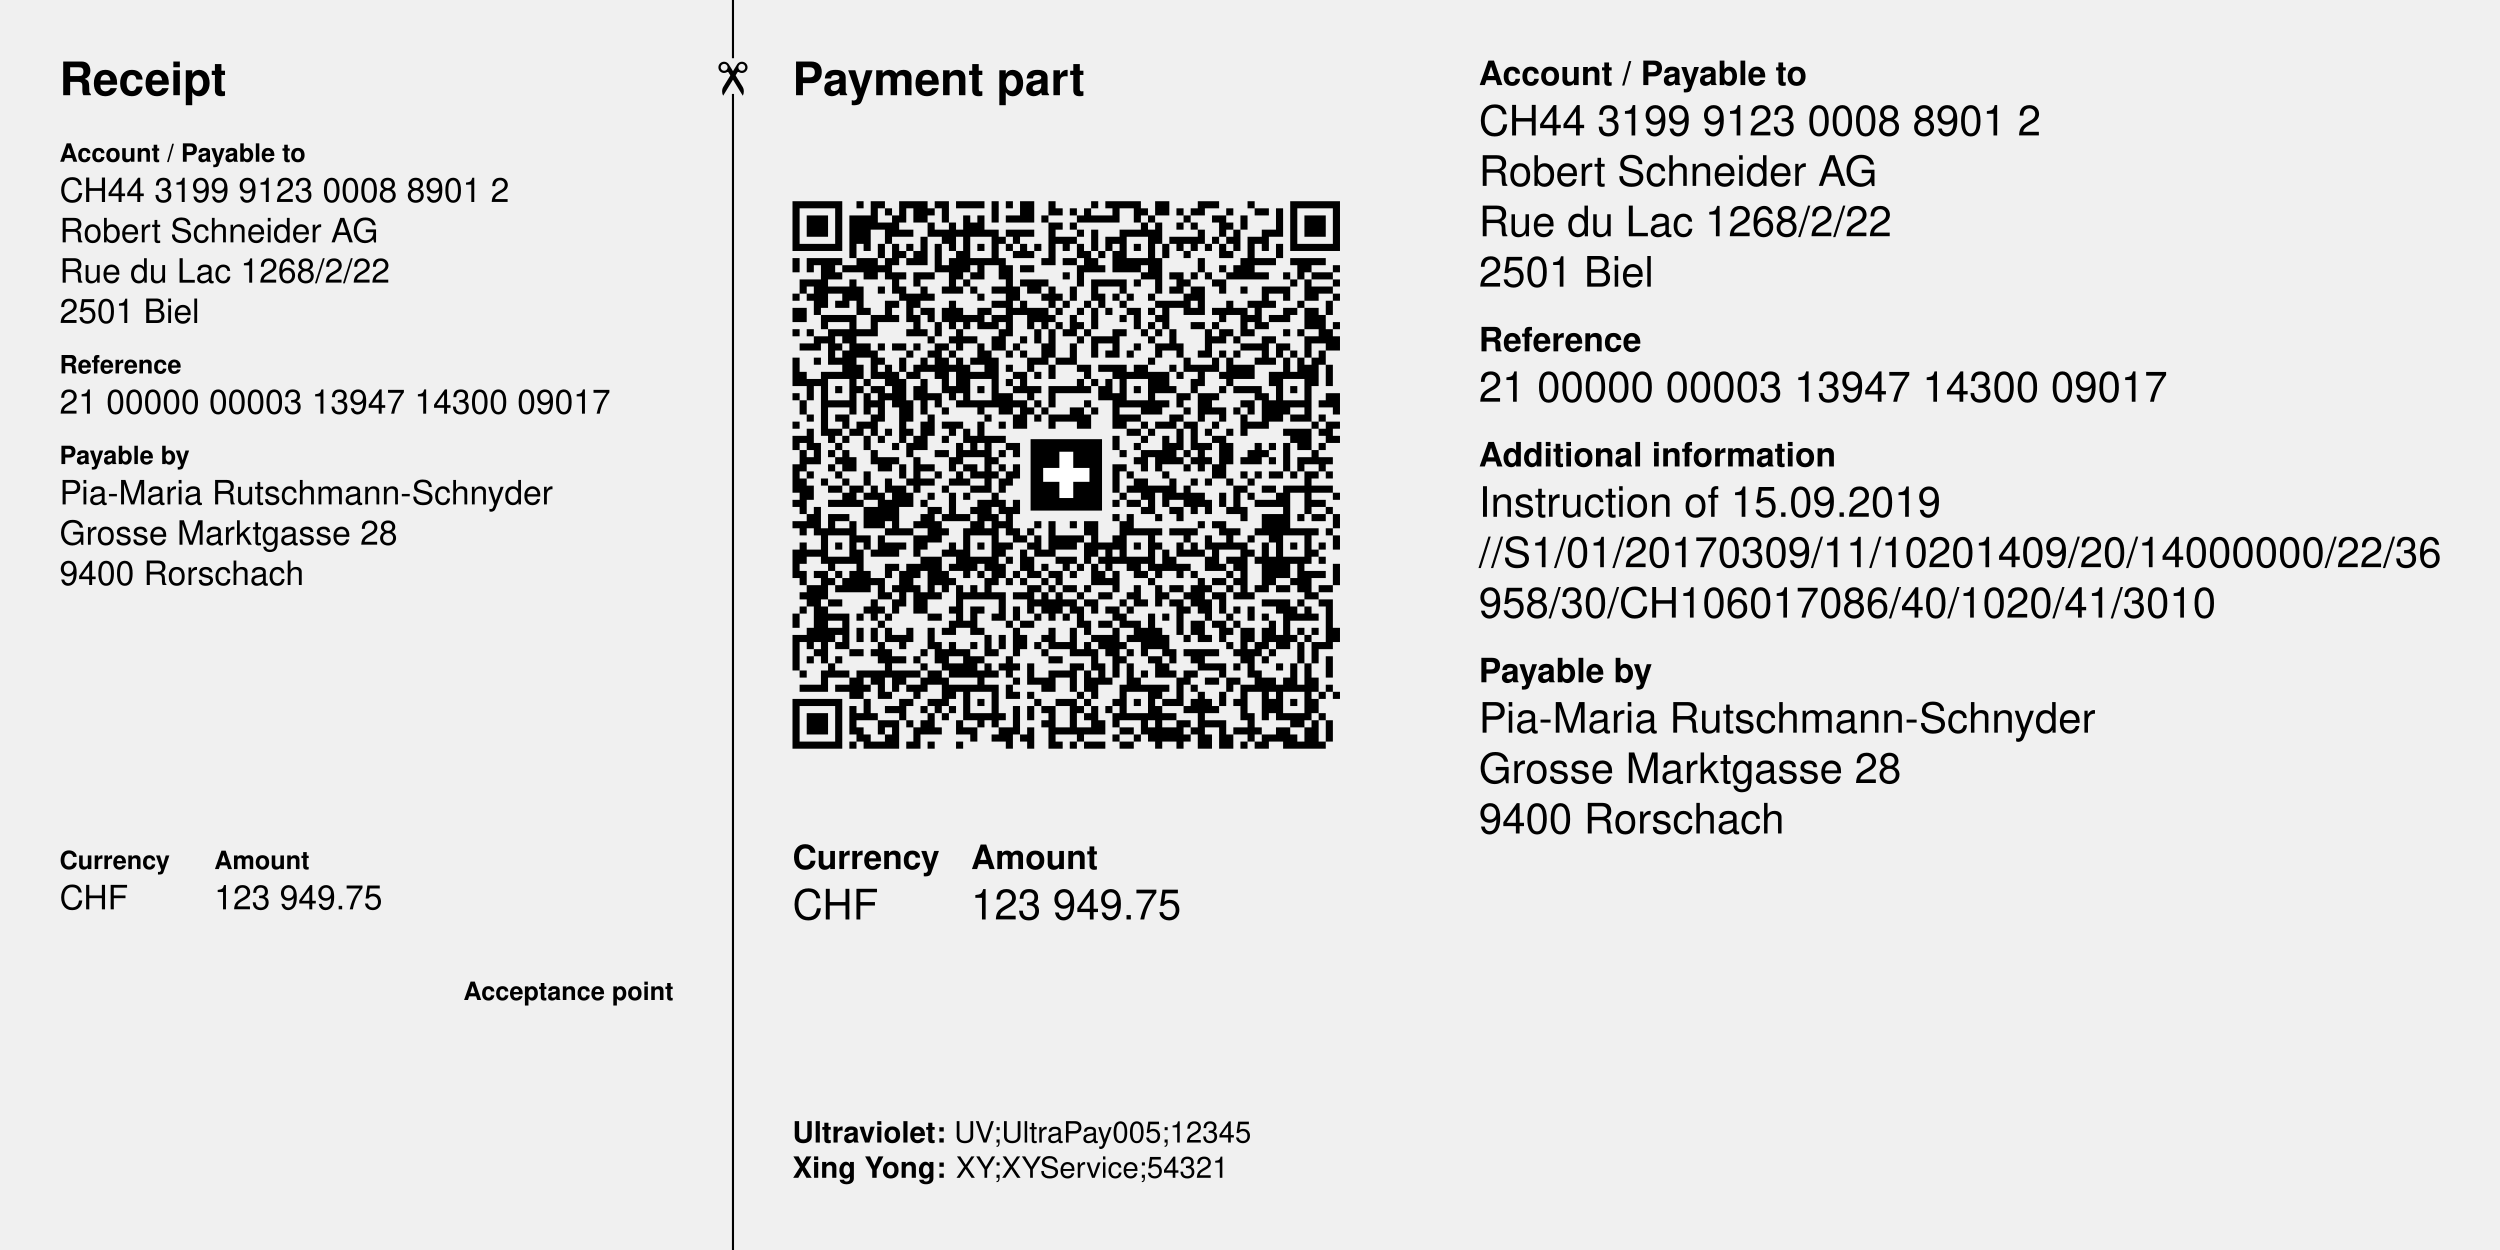
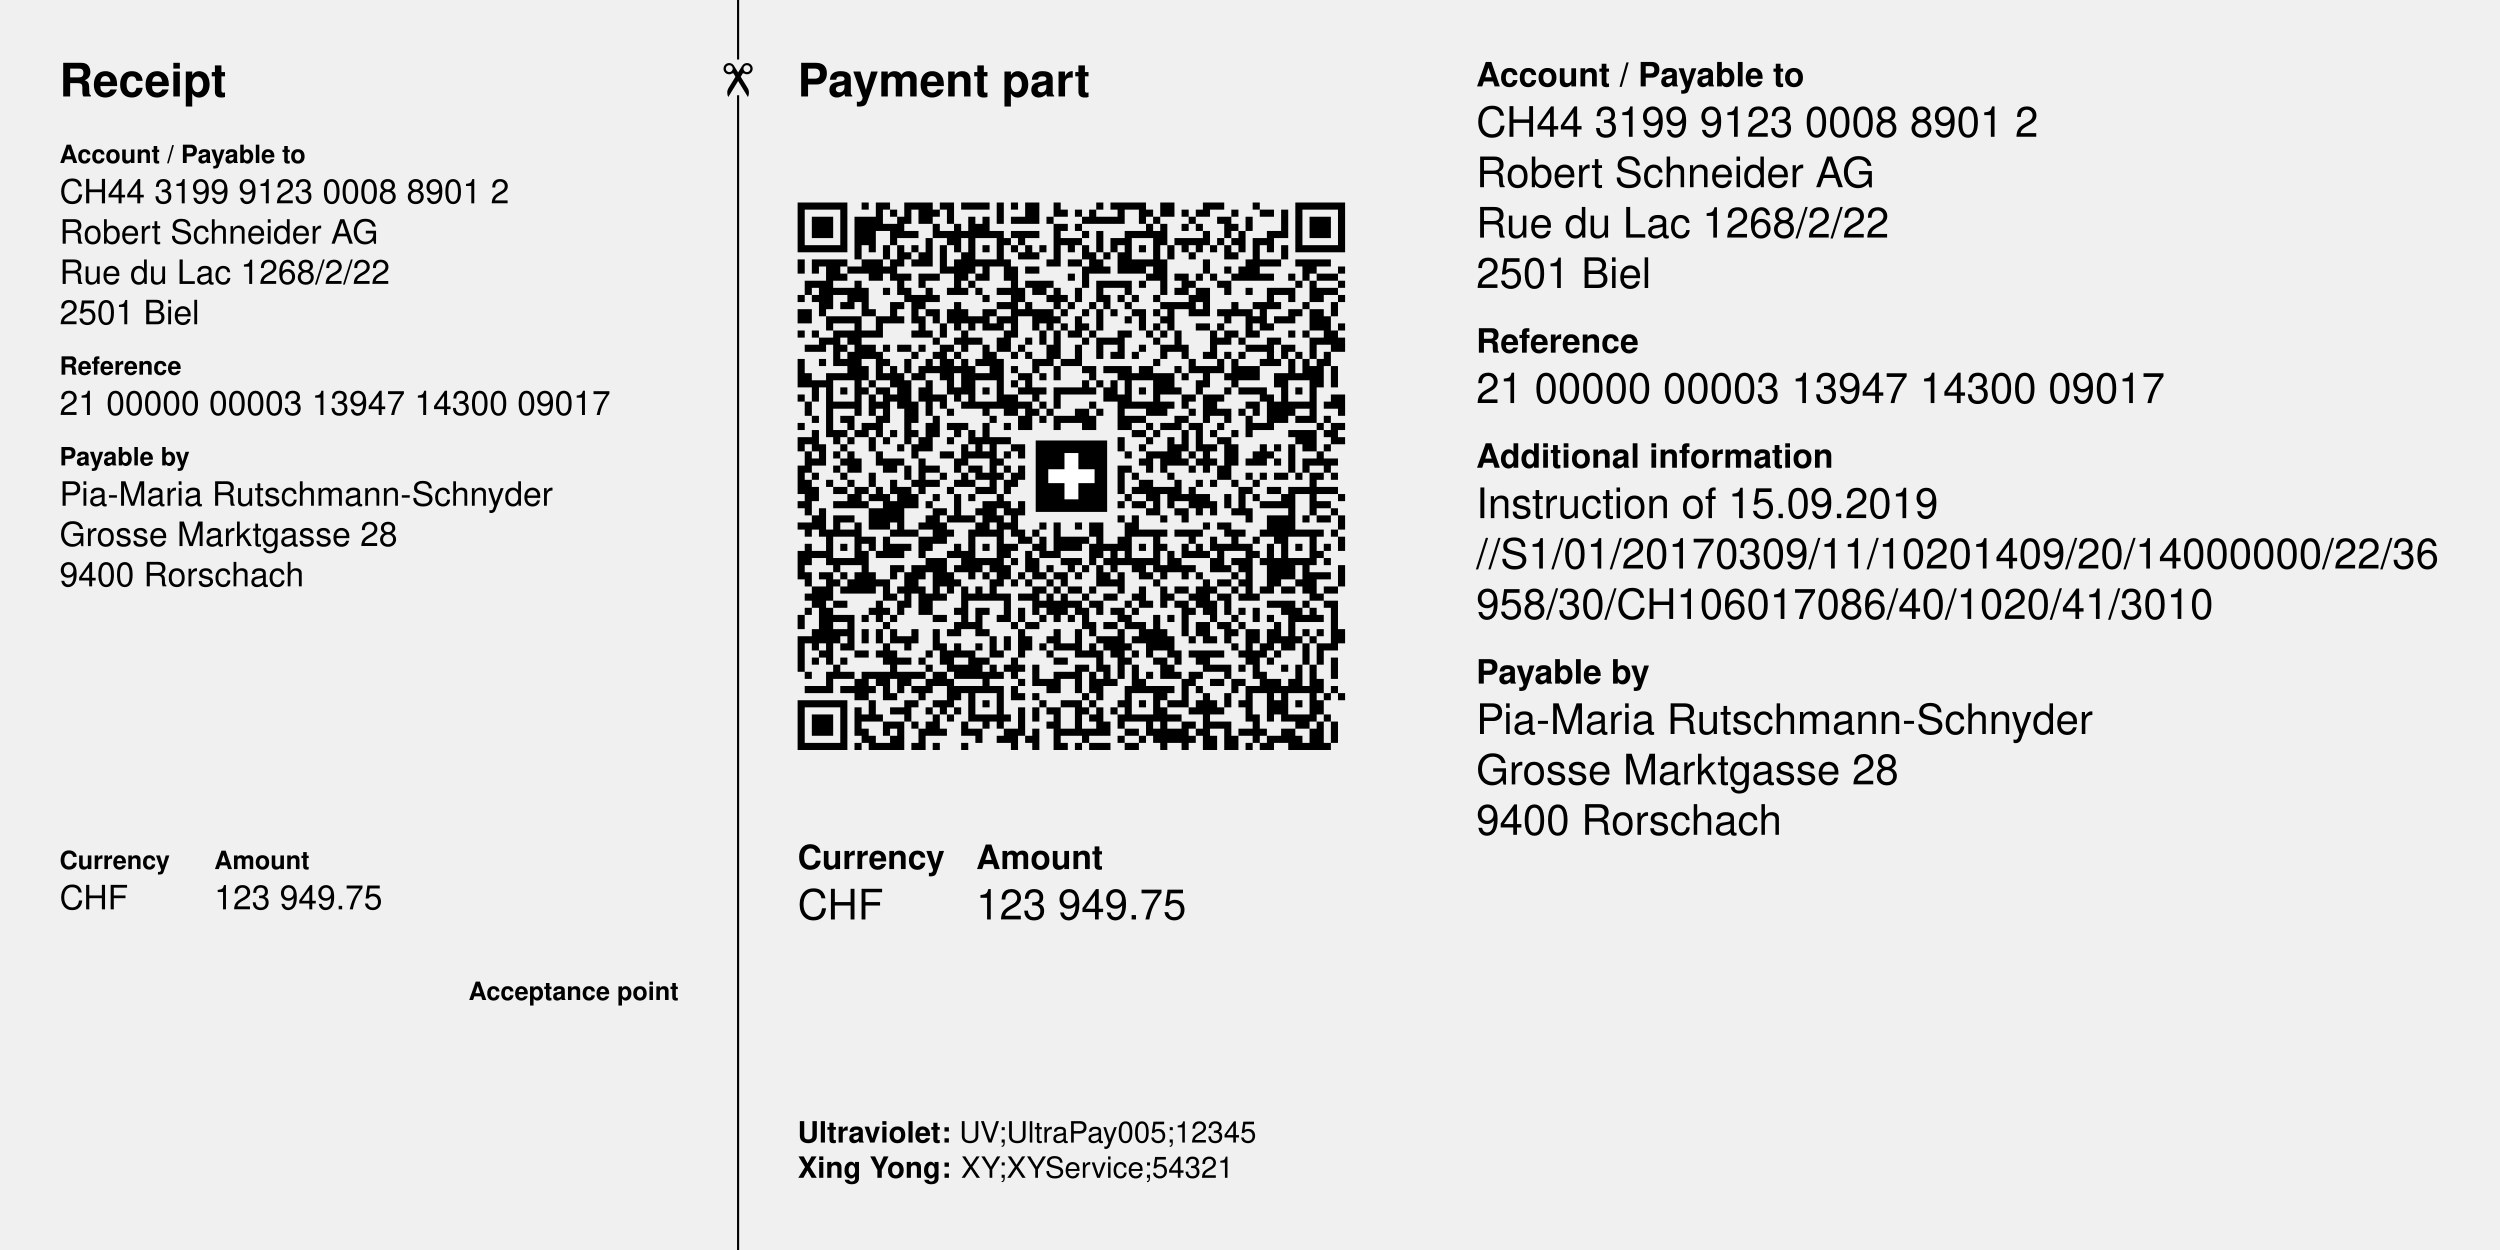
<svg xmlns="http://www.w3.org/2000/svg" width="210mm" height="105mm" version="1.1" viewBox="0 0 595.276 297.638">
  <g font-family="Helvetica,Arial,&quot;Liberation Sans&quot;" transform="translate(0 297.638)">
-     <g transform="translate(188.702 -119.367) scale(1.693)">
+     <g transform="translate(189.921 -119.055) scale(1.693)">
      <path d="M0,-77h7v1h-7zm9,0h1v1h-1zm2,0h1v4h-1zm1,0h1v1h-1zm3,0h4v1h-4zm5,0h2v1h-2z m3,0h4v1h-4zm5,0h1v3h-1zm2,0h1v1h-1zm2,0h2v3h-2zm4,0h1v2h-1zm6,0h1v1h-1z m2,0h5v1h-5zm7,0h2v2h-2zm6,0h3v1h-3zm7,0h1v1h-1zm6,0h7v1h-7zm-70,1h1v6h-1z m6,0h1v6h-1zm7,0h1v1h-1zm2,0h1v2h-1zm2,0h2v2h-2zm2,0h1v1h-1zm2,0h1v2h-1z m16,0h1v1h-1zm2,0h1v1h-1zm2,0h1v2h-1zm4,0h1v2h-1zm3,0h2v1h-2zm6,0h1v1h-1z m2,0h2v1h-2zm5,0h1v1h-1zm4,0h2v1h-2zm3,0h1v4h-1zm2,0h1v6h-1zm6,0h1v6h-1z m-74,1h3v3h-3zm6,0h3v4h-3zm6,0h1v3h-1zm10,0h1v8h-1zm2,0h1v3h-1zm4,0h2v1h-2z m5,0h1v1h-1zm5,0h1v1h-1zm2,0h3v1h-3zm6,0h1v1h-1zm2,0h1v1h-1zm5,0h1v1h-1z m4,0h2v1h-2zm4,0h1v2h-1zm9,0h3v3h-3zm-60,1h2v1h-2zm7,0h1v2h-1zm3,0h1v4h-1z m3,0h1v2h-1zm11,0h1v6h-1zm1,0h1v1h-1zm2,0h1v1h-1zm10,0h1v2h-1zm2,0h1v3h-1z m3,0h1v1h-1zm2,0h1v1h-1zm4,0h2v1h-2zm-47,1h1v2h-1zm2,0h2v1h-2zm5,0h2v1h-2z m3,0h1v1h-1zm4,0h2v1h-2zm3,0h4v1h-4zm10,0h1v1h-1zm2,0h1v3h-1zm4,0h1v6h-1z m1,0h2v1h-2zm3,0h1v7h-1zm7,0h1v2h-1zm3,0h1v1h-1zm2,0h1v3h-1zm4,0h1v3h-1z m1,0h1v1h-1zm-49,1h1v4h-1zm3,0h1v1h-1zm7,0h1v4h-1zm1,0h1v1h-1zm2,0h1v1h-1z m6,0h3v1h-3zm7,0h2v1h-2zm9,0h4v1h-4zm6,0h1v1h-1zm2,0h1v1h-1zm3,0h1v6h-1z m1,0h1v1h-1zm-64,1h5v1h-5zm7,0h1v2h-1zm2,0h1v1h-1zm2,0h1v2h-1zm2,0h1v3h-1z m2,0h1v1h-1zm4,0h1v4h-1zm6,0h1v1h-1zm4,0h1v1h-1zm2,0h1v2h-1zm2,0h1v1h-1z m4,0h1v1h-1zm2,0h1v2h-1zm4,0h1v1h-1zm4,0h1v1h-1zm4,0h1v2h-1zm2,0h1v1h-1z m2,0h1v1h-1zm2,0h1v1h-1zm2,0h1v2h-1zm8,0h1v2h-1zm3,0h5v1h-5zm-56,1h1v1h-1z m2,0h1v2h-1zm6,0h1v4h-1zm8,0h1v1h-1zm2,0h1v1h-1zm8,0h1v3h-1zm2,0h1v1h-1z m2,0h1v3h-1zm10,0h1v1h-1zm6,0h1v1h-1zm-61,1h1v2h-1zm2,0h5v1h-5zm7,0h3v2h-3z m4,0h1v3h-1zm3,0h1v1h-1zm6,0h1v5h-1zm3,0h3v1h-3zm4,0h1v3h-1zm6,0h1v1h-1z m3,0h2v1h-2zm4,0h1v2h-1zm5,0h2v2h-2zm2,0h1v1h-1zm2,0h1v5h-1zm6,0h1v2h-1z m6,0h1v3h-1zm2,0h3v1h-3zm5,0h5v1h-5zm-68,1h1v1h-1zm2,0h1v6h-1zm1,0h1v2h-1z m2,0h2v1h-2zm5,0h1v1h-1zm9,0h1v1h-1zm5,0h1v2h-1zm4,0h1v10h-1zm2,0h2v1h-2z m8,0h1v3h-1zm3,0h1v1h-1zm17,0h1v1h-1zm2,0h1v2h-1zm9,0h2v1h-2zm5,0h1v1h-1z m-70,1h1v1h-1zm4,0h2v1h-2zm4,0h1v3h-1zm1,0h1v1h-1zm2,0h3v1h-3zm8,0h1v1h-1z m13,0h1v1h-1zm11,0h1v1h-1zm4,0h2v1h-2zm3,0h1v1h-1zm2,0h1v1h-1zm3,0h1v1h-1z m4,0h2v1h-2zm4,0h1v1h-1zm2,0h1v1h-1zm2,0h3v1h-3zm-72,1h3v1h-3zm7,0h1v3h-1z m9,0h1v1h-1zm7,0h1v1h-1zm8,0h4v1h-4zm10,0h5v1h-5zm6,0h1v1h-1zm6,0h2v1h-2z m5,0h2v1h-2zm11,0h1v1h-1zm2,0h1v3h-1zm4,0h1v1h-1zm-75,1h1v1h-1zm2,0h1v4h-1z m2,0h3v1h-3zm4,0h1v4h-1zm3,0h1v1h-1zm3,0h1v2h-1zm3,0h1v2h-1zm3,0h1v1h-1z m2,0h1v1h-1zm2,0h1v1h-1zm3,0h2v1h-2zm3,0h1v2h-1zm2,0h2v1h-2zm3,0h1v3h-1z m3,0h1v2h-1zm3,0h1v2h-1zm4,0h1v1h-1zm7,0h2v1h-2zm3,0h2v2h-2zm4,0h1v1h-1z m3,0h1v1h-1zm3,0h4v1h-4zm7,0h3v1h-3zm-73,1h1v1h-1zm2,0h1v1h-1zm5,0h1v2h-1z m9,0h2v2h-2zm3,0h1v1h-1zm7,0h1v1h-1zm9,0h1v1h-1zm2,0h1v1h-1zm6,0h1v2h-1z m2,0h1v1h-1zm2,0h1v1h-1zm3,0h1v1h-1zm5,0h1v3h-1zm11,0h1v2h-1zm3,0h1v1h-1z m4,0h1v1h-1zm3,0h1v1h-1zm-70,1h1v1h-1zm7,0h1v3h-1zm1,0h1v1h-1zm8,0h1v4h-1z m6,0h2v1h-2zm4,0h1v2h-1zm6,0h1v1h-1zm3,0h1v1h-1zm5,0h1v1h-1zm5,0h4v1h-4z m6,0h1v2h-1zm4,0h1v2h-1zm3,0h2v1h-2zm3,0h1v1h-1zm4,0h1v1h-1zm4,0h1v2h-1z m-75,1h2v2h-2zm10,0h1v1h-1zm6,0h1v2h-1zm2,0h2v1h-2zm3,0h1v2h-1zm2,0h1v2h-1z m3,0h1v3h-1zm1,0h1v1h-1zm4,0h1v1h-1zm2,0h3v2h-3zm4,0h1v1h-1zm3,0h1v1h-1z m2,0h1v3h-1zm2,0h1v1h-1zm3,0h2v1h-2zm3,0h1v1h-1zm2,0h1v3h-1zm4,0h1v1h-1z m3,0h2v1h-2zm3,0h2v1h-2zm3,0h1v3h-1zm4,0h2v1h-2zm3,0h2v3h-2zm-68,1h5v1h-5z m7,0h1v3h-1zm1,0h1v1h-1zm2,0h1v1h-1zm3,0h1v3h-1zm2,0h1v1h-1zm5,0h2v1h-2z m4,0h2v1h-2zm8,0h1v1h-1zm3,0h1v3h-1zm7,0h1v1h-1zm2,0h1v2h-1zm3,0h1v1h-1z m9,0h1v1h-1zm3,0h1v3h-1zm1,0h1v1h-1zm3,0h3v1h-3zm7,0h1v4h-1zm-70,1h1v1h-1z m4,0h1v13h-1zm12,0h1v2h-1zm4,0h1v1h-1zm3,0h2v1h-2zm6,0h1v1h-1zm2,0h1v1h-1z m2,0h1v1h-1zm3,0h1v1h-1zm10,0h1v1h-1zm6,0h2v1h-2zm3,0h1v1h-1zm7,0h1v1h-1z m10,0h1v1h-1zm-76,1h1v1h-1zm2,0h1v1h-1zm3,0h1v5h-1zm1,0h2v1h-2zm3,0h2v1h-2z m7,0h1v1h-1zm2,0h1v1h-1zm5,0h1v3h-1zm6,0h1v3h-1zm5,0h1v2h-1zm2,0h1v4h-1z m2,0h1v1h-1zm3,0h1v1h-1zm4,0h1v4h-1zm1,0h1v1h-1zm3,0h1v1h-1zm2,0h1v1h-1z m2,0h1v3h-1zm5,0h1v4h-1zm2,0h2v1h-2zm4,0h1v1h-1zm5,0h1v1h-1zm2,0h1v1h-1z m4,0h1v3h-1zm-72,1h2v1h-2zm4,0h1v1h-1zm12,0h1v1h-1zm3,0h1v1h-1zm2,0h2v1h-2z m4,0h1v2h-1zm4,0h1v1h-1zm8,0h1v1h-1zm2,0h3v1h-3zm8,0h1v1h-1zm9,0h2v1h-2z m3,0h1v1h-1zm4,0h1v4h-1zm1,0h1v1h-1zm5,0h1v3h-1zm1,0h1v1h-1zm3,0h1v2h-1z m-75,1h3v1h-3zm5,0h1v1h-1zm3,0h2v2h-2zm3,0h1v1h-1zm2,0h2v1h-2zm3,0h1v1h-1z m3,0h1v5h-1zm1,0h1v1h-1zm5,0h1v3h-1zm5,0h1v1h-1zm4,0h1v3h-1zm4,0h1v3h-1z m3,0h1v2h-1zm6,0h1v1h-1zm3,0h2v1h-2zm3,0h1v2h-1zm9,0h3v1h-3zm5,0h2v1h-2z m-61,1h1v4h-1zm4,0h1v4h-1zm5,0h1v1h-1zm3,0h1v1h-1zm3,0h1v1h-1zm5,0h1v4h-1z m3,0h1v1h-1zm2,0h1v1h-1zm12,0h1v1h-1zm3,0h1v1h-1zm4,0h1v1h-1zm6,0h1v1h-1z m3,0h1v1h-1zm2,0h1v1h-1zm6,0h1v1h-1zm2,0h1v1h-1zm4,0h1v2h-1zm-74,1h1v4h-1z m3,0h1v1h-1zm3,0h1v1h-1zm6,0h1v1h-1zm3,0h1v2h-1zm3,0h1v2h-1zm3,0h1v5h-1z m2,0h1v5h-1zm2,0h1v1h-1zm3,0h1v7h-1zm5,0h2v1h-2zm4,0h2v1h-2zm13,0h1v1h-1z m5,0h1v2h-1zm4,0h1v2h-1zm2,0h1v4h-1zm4,0h1v1h-1zm2,0h1v1h-1zm2,0h1v3h-1z m2,0h1v3h-1zm2,0h1v4h-1zm-64,1h1v2h-1zm4,0h1v3h-1zm4,0h1v2h-1zm2,0h1v1h-1z m3,0h1v1h-1zm2,0h1v6h-1zm6,0h1v1h-1zm3,0h1v1h-1zm3,0h1v2h-1zm4,0h2v1h-2z m3,0h4v1h-4zm5,0h2v2h-2zm5,0h1v1h-1zm3,0h3v1h-3zm6,0h3v2h-3zm10,-0h1v8h-1z m3,0h1v3h-1zm-74,1h1v2h-1zm3,0h1v9h-1zm1,0h2v1h-2zm7,0h1v1h-1zm2,0h1v5h-1z m2,0h1v1h-1zm9,0h2v1h-2zm6,0h2v1h-2zm3,0h1v1h-1zm7,0h1v1h-1zm4,0h3v1h-3z m5,0h3v3h-3zm4,0h1v1h-1zm3,0h1v2h-1zm3,0h1v1h-1zm7,0h2v2h-2zm3,0h1v1h-1z m-68,1h1v3h-1zm1,0h1v1h-1zm7,0h1v1h-1zm5,0h1v9h-1zm3,-0h1v5h-1zm12,0h1v1h-1z m2,0h1v2h-1zm8,0h1v2h-1zm2,0h1v1h-1zm2,0h1v3h-1zm2,0h1v4h-1zm10,0h1v2h-1z m-50,1h1v1h-1zm3,0h1v1h-1zm2,0h2v1h-2zm6,0h1v2h-1zm5,0h1v2h-1zm4,0h1v1h-1z m5,0h1v1h-1zm2,0h2v1h-2zm3,0h4v1h-4zm5,0h1v1h-1zm2,0h1v2h-1zm5,0h1v1h-1z m5,0h1v1h-1zm7,0h1v1h-1zm2,0h4v1h-4zm6,-0h1v5h-1zm2,0h1v1h-1zm-70,1h1v1h-1z m10,-0h1v3h-1zm2,0h1v4h-1zm1,0h1v1h-1zm6,0h2v1h-2zm10,-0h2v3h-2zm4,0h1v1h-1z m3,0h1v2h-1zm9,0h1v5h-1zm5,-0h1v3h-1zm4,0h2v1h-2zm3,-0h2v3h-2zm2,0h1v1h-1z m6,0h2v1h-2zm10,0h2v2h-2zm-74,1h1v2h-1zm4,0h3v1h-3zm6,0h1v1h-1zm5,-0h1v3h-1z m4,0h1v1h-1zm3,0h1v1h-1zm2,0h3v1h-3zm6,0h2v1h-2zm3,0h1v1h-1zm7,0h1v1h-1z m6,0h3v1h-3zm4,0h2v1h-2zm3,0h1v1h-1zm9,0h2v1h-2zm3,-0h2v3h-2zm3,0h3v1h-3z m5,0h1v1h-1zm-53,1h1v1h-1zm5,0h1v1h-1zm6,0h1v3h-1zm1,-0h1v1h-1zm2,0h1v1h-1z m4,0h2v2h-2zm3,0h1v1h-1zm7,0h1v1h-1zm2,0h1v1h-1zm4,0h1v1h-1zm4,0h2v1h-2z m3,0h1v1h-1zm2,0h1v1h-1zm5,0h1v1h-1zm7,0h1v1h-1zm-74,1h1v1h-1zm4,0h2v1h-2z m5,0h1v3h-1zm8,0h1v3h-1zm8,-0h1v1h-1zm4,0h1v2h-1zm3,-0h1v1h-1zm2,0h3v1h-3z m5,0h1v2h-1zm5,-0h3v1h-3zm7,0h2v1h-2zm4,0h1v1h-1zm3,0h1v1h-1zm3,0h1v3h-1z m7,-0h2v1h-2zm4,0h1v1h-1zm-74,1h1v1h-1zm7,0h1v1h-1zm2,0h2v1h-2zm9,0h1v4h-1z m3,0h3v1h-3zm5,0h1v3h-1zm3,0h1v1h-1zm7,0h1v1h-1zm4,0h1v1h-1zm6,0h1v1h-1z m3,0h1v1h-1zm2,0h3v1h-3zm4,0h2v1h-2zm4,0h1v1h-1zm5,0h3v1h-3zm9,0h1v1h-1z m2,0h1v3h-1zm1,0h1v1h-1zm-74,1h1v3h-1zm3,0h2v1h-2zm3,0h2v1h-2zm5,0h1v1h-1z m3,0h1v1h-1zm6,0h1v1h-1zm2,0h1v2h-1zm23,0h2v1h-2zm3,0h1v1h-1zm4,0h1v3h-1z m2,0h1v3h-1zm2,0h1v1h-1zm3,0h1v1h-1zm8,0h4v1h-4zm5,0h1v1h-1zm-74,1h2v1h-2z m5,0h1v1h-1zm2,0h1v1h-1zm3,0h1v2h-1zm2,0h1v1h-1zm5,0h1v2h-1zm4,0h1v1h-1z m4,0h1v3h-1zm2,-0h1v8h-1zm1,0h2v1h-2zm17,0h1v2h-1zm4,0h1v1h-1zm3,-0h1v4h-1z m7,0h2v1h-2zm11,0h3v1h-3zm6,0h1v1h-1zm-76,1h1v1h-1zm3,-0h1v3h-1zm3,0h1v1h-1z m8,0h1v1h-1zm2,0h1v2h-1zm7,-0h1v3h-1zm7,0h2v1h-2zm18,0h1v1h-1zm5,-0h1v3h-1z m4,0h1v4h-1zm1,0h1v1h-1zm2,-0h2v3h-2zm5,0h1v3h-1zm2,0h1v1h-1zm2,-0h1v4h-1z m2,0h2v1h-2zm3,0h1v1h-1zm-73,1h1v3h-1zm4,0h1v1h-1zm2,-0h1v3h-1zm4,0h1v2h-1z m9,0h2v1h-2zm4,0h1v1h-1zm2,0h1v1h-1zm3,0h1v1h-1zm2,0h1v1h-1zm15,0h1v1h-1z m3,0h3v1h-3zm6,0h1v1h-1zm9,-0h1v2h-1zm2,0h1v1h-1zm7,-0h1v2h-1zm-71,1h1v1h-1z m4,0h1v1h-1zm2,0h1v2h-1zm4,0h2v2h-2zm2,0h1v1h-1zm3,0h1v5h-1zm5,0h1v2h-1z m6,0h1v1h-1zm20,0h2v1h-2zm3,0h1v2h-1zm3,0h1v1h-1zm2,0h1v1h-1zm2,0h1v1h-1z m5,0h1v1h-1zm4,0h1v1h-1zm4,0h2v1h-2zm3,0h2v1h-2zm-74,1h1v4h-1zm5,0h1v1h-1z m10,0h1v2h-1zm3,0h2v1h-2zm6,0h2v1h-2zm5,0h1v1h-1zm2,0h1v2h-1zm14,0h1v4h-1z m1,0h1v1h-1zm3,0h1v1h-1zm6,0h1v1h-1zm4,0h2v2h-2zm12,0h1v1h-1zm3,0h1v1h-1z m-72,1h1v1h-1zm4,0h1v1h-1zm4,0h1v2h-1zm10,0h1v1h-1zm3,0h1v2h-1zm2,0h2v1h-2z m3,0h1v1h-1zm2,0h1v2h-1zm17,0h1v1h-1zm5,0h1v1h-1zm11,0h1v1h-1zm2,0h1v1h-1z m2,0h2v1h-2zm3,0h1v1h-1zm2,0h1v6h-1zm1,0h1v1h-1zm2,0h1v1h-1zm-74,1h1v5h-1z m3,0h1v1h-1zm3,0h1v1h-1zm6,0h1v2h-1zm3,0h1v1h-1zm2,0h2v1h-2zm4,0h1v1h-1z m2,0h1v1h-1zm5,0h1v2h-1zm19,0h2v2h-2zm5,0h1v3h-1zm3,0h1v1h-1zm2,0h1v1h-1z m3,0h1v1h-1zm3,0h1v1h-1zm-62,1h1v2h-1zm3,0h2v1h-2zm3,0h1v3h-1zm1,0h1v1h-1z m2,0h1v2h-1zm3,0h1v7h-1zm1,0h1v3h-1zm6,0h1v1h-1zm4,0h2v1h-2zm22,0h1v1h-1z m3,0h1v4h-1zm1,0h2v1h-2zm4,0h1v3h-1zm7,0h1v4h-1zm1,0h1v1h-1zm3,0h2v1h-2z m3,0h1v7h-1zm1,0h2v1h-2zm3,0h3v1h-3zm-66,1h1v2h-1zm3,0h1v1h-1zm2,0h1v5h-1z m4,0h1v2h-1zm3,0h1v1h-1zm3,0h1v4h-1zm2,0h1v1h-1zm4,0h1v2h-1zm18,0h1v1h-1z m3,0h1v1h-1zm3,0h1v2h-1zm2,0h1v1h-1zm2,0h2v2h-2zm4,0h1v2h-1zm4,0h1v1h-1z m4,0h1v2h-1zm8,0h1v1h-1zm-76,1h1v1h-1zm5,0h2v1h-2zm4,0h1v1h-1zm4,0h1v3h-1z m5,0h1v1h-1zm8,0h2v3h-2zm3,0h1v2h-1zm2,0h1v2h-1zm14,0h1v1h-1zm2,0h2v1h-2z m11,0h1v2h-1zm7,0h3v1h-3zm8,0h2v1h-2zm-70,1h1v4h-1zm7,0h2v3h-2zm9,0h1v5h-1z m1,0h1v1h-1zm5,0h1v1h-1zm5,0h1v4h-1zm19,0h1v1h-1zm4,0h2v1h-2zm3,0h1v1h-1z m5,0h1v1h-1zm2,0h1v2h-1zm12,0h1v1h-1zm-73,1h1v2h-1zm3,0h3v1h-3zm13,0h1v2h-1z m3,0h1v1h-1zm2,0h2v1h-2zm5,0h1v10h-1zm17,0h1v1h-1zm2,0h1v3h-1zm4,0h1v1h-1z m3,0h1v1h-1zm12,0h3v3h-3zm5,0h1v1h-1zm2,0h2v1h-2zm3,0h1v2h-1zm-76,1h2v1h-2z m5,0h1v2h-1zm3,0h1v6h-1zm9,0h1v1h-1zm3,0h1v3h-1zm5,0h2v2h-2zm4,0h1v1h-1z m5,0h1v1h-1zm2,0h1v5h-1zm3,0h1v1h-1zm2,0h2v2h-2zm5,0h1v6h-1zm11,0h1v1h-1z m2,0h2v1h-2zm-58,1h1v1h-1zm3,0h1v5h-1zm2,0h2v1h-2zm7,0h1v1h-1zm2,0h2v1h-2z m6,0h1v1h-1zm3,0h1v7h-1zm3,0h1v1h-1zm4,0h1v2h-1zm2,0h1v1h-1zm15,0h4v1h-4z m5,0h4v1h-4zm7,0h3v1h-3zm5,0h1v1h-1zm5,0h4v1h-4zm5,0h1v1h-1zm-66,1h2v1h-2z m3,0h1v3h-1zm5,0h2v2h-2zm15,0h1v1h-1zm2,0h1v3h-1zm3,0h3v2h-3zm3,0h1v1h-1z m2,0h1v3h-1zm3,0h1v2h-1zm5,0h1v5h-1zm5,0h1v1h-1zm3,0h1v2h-1zm3,0h1v2h-1z m3,0h1v1h-1zm3,0h2v1h-2zm5,0h1v4h-1zm4,0h1v2h-1zm-75,1h1v3h-1zm5,0h1v1h-1z m4,0h1v1h-1zm3,0h2v2h-2zm2,0h1v1h-1zm7,0h1v2h-1zm4,0h1v1h-1zm3,0h2v1h-2z m4,0h1v1h-1zm8,0h1v3h-1zm2,0h2v1h-2zm5,0h1v1h-1zm3,0h1v1h-1zm3,0h1v2h-1z m2,0h1v2h-1zm3,0h1v4h-1zm1,0h1v1h-1zm2,0h2v1h-2zm4,0h1v7h-1zm2,0h1v5h-1z m2,0h1v1h-1zm4,0h1v1h-1zm-74,1h1v4h-1zm2,0h2v1h-2zm7,0h1v6h-1zm2,0h1v1h-1z m6,0h1v1h-1zm4,0h1v1h-1zm2,0h1v3h-1zm6,0h1v1h-1zm3,0h1v3h-1zm3,0h1v1h-1z m9,0h1v3h-1zm8,0h1v3h-1zm3,0h1v1h-1zm2,0h1v1h-1zm6,0h1v7h-1zm1,0h1v1h-1z m9,0h1v1h-1zm-68,1h3v1h-3zm13,0h3v2h-3zm7,0h3v1h-3zm5,0h1v1h-1zm3,0h1v3h-1z m4,0h3v1h-3zm6,0h1v1h-1zm2,0h1v1h-1zm2,0h2v2h-2zm2,0h1v1h-1zm4,0h1v2h-1z m5,0h1v2h-1zm3,0h2v1h-2zm4,0h1v1h-1zm2,-0h1v4h-1zm2,0h3v1h-3zm5,0h1v1h-1z m-69,1h1v1h-1zm8,0h2v1h-2zm3,0h2v2h-2zm6,0h1v1h-1zm3,0h1v1h-1zm2,0h1v1h-1z m2,0h1v2h-1zm6,0h1v1h-1zm3,0h1v1h-1zm2,0h1v1h-1zm2,-0h1v3h-1zm9,0h1v2h-1z m3,0h2v1h-2zm6,0h1v1h-1zm2,0h1v1h-1zm7,0h1v2h-1zm2,0h1v4h-1zm5,-0h1v3h-1z m-75,1h1v2h-1zm2,0h2v1h-2zm3,0h1v1h-1zm2,0h1v3h-1zm2,0h1v3h-1zm3,0h1v1h-1z m2,-0h1v5h-1zm4,0h3v2h-3zm7,0h1v1h-1zm5,0h1v1h-1zm3,0h1v1h-1zm2,0h2v1h-2z m3,0h1v1h-1zm4,-0h1v2h-1zm2,0h1v3h-1zm3,0h2v1h-2zm6,0h1v1h-1zm2,0h1v1h-1z m5,0h1v1h-1zm11,0h1v4h-1zm1,0h2v1h-2zm-69,1h1v3h-1zm1,-0h1v1h-1zm2,0h1v2h-1z m4,-0h2v1h-2zm5,0h1v2h-1zm6,-0h1v1h-1zm5,0h1v3h-1zm3,-0h1v1h-1zm2,0h1v1h-1z m3,0h1v1h-1zm2,0h1v1h-1zm7,0h1v1h-1zm6,0h1v1h-1zm7,0h1v5h-1zm2,0h2v1h-2z m3,0h1v1h-1zm8,0h1v1h-1zm-68,1h2v3h-2zm4,0h1v1h-1zm6,0h1v2h-1zm2,0h1v1h-1z m3,-0h1v4h-1zm2,0h1v2h-1zm2,0h1v1h-1zm2,0h1v6h-1zm2,0h1v2h-1zm8,-0h1v4h-1z m1,0h1v1h-1zm2,0h1v1h-1zm2,0h2v1h-2zm3,0h1v1h-1zm7,-0h1v3h-1zm3,0h1v3h-1z m2,0h2v1h-2zm3,-0h1v3h-1zm2,0h1v1h-1zm3,0h1v1h-1zm4,0h1v1h-1zm3,0h2v1h-2z m6,0h2v1h-2zm-73,1h1v1h-1zm12,0h1v1h-1zm5,-0h1v3h-1zm2,0h1v1h-1zm4,0h1v1h-1z m2,0h1v1h-1zm2,0h2v1h-2zm3,0h2v1h-2zm4,-0h1v3h-1zm2,0h1v3h-1zm3,0h1v1h-1z m3,0h2v1h-2zm4,0h1v1h-1zm5,0h1v1h-1zm3,0h1v1h-1zm4,0h2v1h-2zm3,0h1v1h-1z m2,0h1v1h-1zm9,0h1v1h-1zm-68,1h2v1h-2zm6,0h1v3h-1zm3,0h1v2h-1zm15,0h1v3h-1z m5,0h1v1h-1zm2,0h1v3h-1zm2,0h2v1h-2zm3,0h2v1h-2zm5,0h1v1h-1zm3,0h1v1h-1z m4,0h2v1h-2zm5,0h1v3h-1zm2,0h1v2h-1zm6,0h4v1h-4zm5,0h1v1h-1zm3,0h2v1h-2z m-73,1h1v1h-1zm2,0h2v5h-2zm7,0h1v1h-1zm2,0h1v1h-1zm10,0h1v1h-1zm3,0h1v4h-1z m1,0h1v1h-1zm5,0h1v2h-1zm8,0h2v1h-2zm3,0h1v1h-1zm2,0h2v1h-2zm3,0h1v1h-1z m7,0h1v4h-1zm1,0h1v1h-1zm7,0h1v1h-1zm2,0h1v2h-1zm4,0h3v1h-3zm4,0h1v2h-1z m3,0h1v6h-1zm-75,1h1v2h-1zm5,0h3v1h-3zm4,0h1v1h-1zm4,0h1v1h-1zm6,0h2v1h-2z m9,0h1v1h-1zm6,0h1v1h-1zm4,0h1v1h-1zm2,0h1v2h-1zm5,0h2v1h-2zm5,0h1v5h-1z m2,0h1v1h-1zm9,0h1v1h-1zm5,0h1v1h-1zm3,0h1v5h-1zm1,0h2v1h-2zm3,0h1v1h-1z m-66,1h1v4h-1zm5,0h1v1h-1zm10,0h1v2h-1zm2,0h1v1h-1zm6,0h1v1h-1zm2,0h2v1h-2z m9,0h1v2h-1zm2,0h2v1h-2zm3,0h3v1h-3zm10,0h2v2h-2zm3,0h2v1h-2zm3,0h1v1h-1z m5,0h1v3h-1zm-65,1h1v3h-1zm3,0h2v1h-2zm4,0h1v2h-1zm2,0h1v2h-1zm2,0h1v2h-1z m3,0h1v2h-1zm3,0h1v3h-1zm2,0h1v1h-1zm5,0h1v1h-1zm5,0h1v4h-1zm5,0h1v3h-1z m3,0h1v4h-1zm6,0h1v7h-1zm3,0h2v2h-2zm3,0h1v3h-1zm9,0h2v1h-2zm3,0h1v5h-1z m1,0h1v2h-1zm2,0h1v3h-1zm5,0h1v1h-1zm2,0h1v1h-1zm3,0h1v2h-1zm-76,1h1v5h-1z m1,0h1v1h-1zm4,0h1v1h-1zm9,0h2v1h-2zm13,0h1v3h-1zm2,0h1v2h-1zm3,0h1v2h-1z m3,0h1v1h-1zm7,0h3v1h-3zm5,0h1v1h-1zm5,0h1v3h-1zm3,0h1v1h-1zm2,0h2v1h-2z m3,0h1v1h-1zm8,0h1v2h-1zm2,0h1v1h-1zm2,0h1v1h-1zm-68,1h1v3h-1zm2,0h1v1h-1z m6,0h1v3h-1zm3,0h1v1h-1zm5,0h1v3h-1zm2,0h1v2h-1zm3,0h1v1h-1zm9,0h1v1h-1z m3,0h2v1h-2zm4,0h1v2h-1zm2,0h2v1h-2zm3,0h1v1h-1zm3,0h1v2h-1zm12,0h1v1h-1z m4,0h1v2h-1zm6,0h1v3h-1zm2,0h1v3h-1zm1,0h1v1h-1zm-71,1h1v1h-1zm5,0h2v1h-2z m3,0h1v1h-1zm2,0h1v4h-1zm5,0h1v1h-1zm3,0h1v3h-1zm2,0h2v1h-2zm5,0h1v1h-1z m7,0h1v1h-1zm5,0h1v1h-1zm2,0h1v3h-1zm2,0h1v1h-1zm3,0h1v1h-1zm6,0h1v2h-1z m2,0h5v1h-5zm7,0h1v1h-1zm2,0h1v4h-1zm3,0h1v1h-1zm-65,1h1v1h-1zm4,0h1v1h-1z m8,0h2v1h-2zm3,0h1v1h-1zm7,0h2v3h-2zm2,0h1v1h-1zm4,0h1v3h-1zm6,0h2v1h-2z m10,0h1v1h-1zm4,0h2v1h-2zm6,0h2v1h-2zm10,0h1v1h-1zm9,0h1v3h-1zm-70,1h1v2h-1z m13,0h1v1h-1zm4,-0h2v2h-2zm5,0h1v2h-1zm2,0h1v1h-1zm2,0h1v1h-1zm2,0h1v3h-1z m6,0h1v4h-1zm1,0h1v1h-1zm3,0h1v3h-1zm4,0h1v4h-1zm4,-0h2v2h-2zm6,0h4v1h-4z m5,0h1v1h-1zm6,0h1v1h-1zm2,0h1v4h-1zm2,0h1v8h-1zm-71,1h1v1h-1zm3,0h1v3h-1z m2,-0h2v1h-2zm3,0h4v1h-4zm5,0h4v1h-4zm5,0h2v2h-2zm7,0h1v3h-1zm2,-0h1v1h-1z m8,0h3v1h-3zm5,0h1v3h-1zm8,-0h1v1h-1zm4,0h1v1h-1zm2,0h2v1h-2zm5,0h1v1h-1z m5,0h1v3h-1zm-57,1h2v3h-2zm3,-0h2v1h-2zm3,0h2v1h-2zm4,0h1v2h-1zm3,0h1v4h-1z m10,-0h1v1h-1zm3,0h3v1h-3zm8,0h1v3h-1zm2,-0h1v1h-1zm4,0h1v2h-1zm6,0h1v4h-1z m1,-0h1v1h-1zm3,0h2v1h-2zm3,0h2v1h-2zm5,0h1v6h-1zm1,-0h1v2h-1zm2,0h1v2h-1z m4,0h1v2h-1zm-72,1h3v1h-3zm5,0h2v1h-2zm4,0h1v1h-1zm2,0h1v2h-1zm2,0h1v1h-1z m2,0h2v1h-2zm6,0h4v1h-4zm5,0h2v1h-2zm3,0h1v2h-1zm5,0h2v1h-2zm11,0h1v5h-1z m3,0h4v1h-4zm7,0h1v1h-1zm5,0h1v1h-1zm2,0h1v5h-1zm1,0h1v1h-1zm4,0h1v5h-1z m3,0h1v1h-1zm4,0h1v1h-1zm-62,1h1v1h-1zm4,0h1v1h-1zm5,0h1v1h-1zm2,0h1v4h-1z m4,0h1v5h-1zm3,0h1v1h-1zm2,0h1v1h-1zm7,0h1v1h-1zm10,0h1v4h-1zm1,0h1v1h-1z m6,0h1v8h-1zm3,0h1v2h-1zm14,0h1v1h-1zm2,0h1v1h-1zm-76,1h7v1h-7zm10,0h1v3h-1z m5,0h1v3h-1zm1,0h1v1h-1zm3,0h2v1h-2zm7,0h1v1h-1zm8,0h1v1h-1zm3,0h3v1h-3z m4,0h1v1h-1zm4,0h1v1h-1zm3,0h1v1h-1zm4,0h2v1h-2zm4,0h1v2h-1zm2,0h1v2h-1z m4,0h1v1h-1zm5,0h1v2h-1zm3,0h1v1h-1zm3,0h1v2h-1zm-73,1h1v6h-1zm6,0h1v6h-1z m2,0h1v4h-1zm5,-0h2v1h-2zm5,0h1v1h-1zm2,0h1v1h-1zm2,0h1v1h-1zm9,0h1v4h-1z m2,0h1v2h-1zm2,-0h2v1h-2zm4,0h1v4h-1zm1,-0h1v1h-1zm2,0h1v4h-1zm2,-0h1v1h-1z m7,0h1v6h-1zm4,-0h1v1h-1zm4,0h1v1h-1zm-57,1h3v3h-3zm7,-0h1v1h-1zm2,0h1v1h-1z m8,0h1v3h-1zm2,-0h1v1h-1zm4,0h3v1h-3zm4,0h1v1h-1zm7,0h1v5h-1zm5,0h1v1h-1z m4,0h1v2h-1zm2,-0h3v1h-3zm5,0h2v1h-2zm12,0h1v4h-1zm5,0h3v1h-3zm5,0h1v1h-1z m-62,1h3v1h-3zm4,0h1v1h-1zm2,0h1v2h-1zm5,0h1v2h-1zm3,0h1v1h-1zm9,0h1v1h-1z m8,0h1v2h-1zm6,0h1v2h-1zm5,0h1v4h-1zm1,0h1v1h-1zm3,0h3v1h-3zm12,0h2v1h-2z m3,0h1v4h-1zm2,0h1v3h-1zm-66,1h1v2h-1zm3,0h1v1h-1zm2,0h1v3h-1zm3,0h1v3h-1z m3,0h1v1h-1zm4,0h2v1h-2zm5,0h2v2h-2zm4,0h1v3h-1zm4,0h2v1h-2zm3,0h2v1h-2z m6,0h2v1h-2zm4,0h1v2h-1zm2,0h2v2h-2zm4,0h1v1h-1zm4,0h1v3h-1zm2,0h2v1h-2z m3,0h1v1h-1zm3,0h2v2h-2zm4,0h1v3h-1zm-62,1h1v2h-1zm3,0h1v2h-1zm12,0h1v1h-1z m3,0h1v1h-1zm4,0h1v1h-1zm8,0h1v1h-1zm5,0h1v1h-1zm3,0h1v1h-1zm7,0h1v1h-1z m3,0h1v2h-1zm3,0h1v2h-1zm5,0h2v1h-2zm4,0h1v2h-1zm-69,1h5v1h-5zm7,0h1v1h-1z m3,0h2v1h-2zm5,0h1v1h-1zm3,0h1v1h-1zm4,0h1v1h-1zm7,0h1v1h-1zm7,0h1v1h-1z m2,0h1v1h-1zm2,0h3v1h-3zm5,0h2v1h-2zm17,0h1v1h-1zm2,0h2v1h-2zm4,0h1v1h-1z m2,0h1v1h-1zm3,0h1v1h-1z" fill="#000000" />
    </g>
-     <g transform="translate(188.702 -119.367)">
+     <g transform="translate(189.921 -119.055)">
      <path d="M56.693,-73.701h17.008v17.008h-17.008z" fill="#000000" />
      <path d="M63.543,-70.709h3.307v11.024h-3.307zm-3.858,3.858h11.024v3.307h-11.024z" fill="#ffffff" />
    </g>
-     <g transform="translate(188.702 -0)">
-       <text x="0" y="-274.976" font-size="11" font-weight="bold">Payment part</text>
+     <g transform="translate(189.921 -0)">
+       <text x="0" y="-274.665" font-size="11" font-weight="bold">Payment part</text>
      <text x="0" y="-90.709" font-size="8" font-weight="bold">Currency</text>
      <text x="0" y="-78.709" font-size="10">CHF</text>
    </g>
-     <g transform="translate(231.222 -0)">
+     <g transform="translate(232.441 -0)">
      <text x="0" y="-90.709" font-size="8" font-weight="bold">Amount</text>
      <text x="0" y="-78.709" font-size="10">123 949.75</text>
    </g>
-     <g transform="translate(352.12 -0)">
-       <text x="0" y="-277.376" font-size="8" font-weight="bold">Account / Payable to</text>
-       <text x="0" y="-265.376" font-size="10">CH44 3199 9123 0008 8901 2</text>
-       <text x="0" y="-253.376" font-size="10">Robert Schneider AG</text>
-       <text x="0" y="-241.376" font-size="10">Rue du Lac 1268/2/22</text>
-       <text x="0" y="-229.376" font-size="10">2501 Biel</text>
-       <text x="0" y="-213.976" font-size="8" font-weight="bold">Reference</text>
-       <text x="0" y="-201.976" font-size="10">21 00000 00003 13947 14300 09017</text>
-       <text x="0" y="-186.576" font-size="8" font-weight="bold">Additional information</text>
-       <text x="0" y="-174.576" font-size="10">Instruction of 15.09.2019</text>
-       <text x="0" y="-162.576" font-size="10">//S1/01/20170309/11/10201409/20/14000000/22/36</text>
-       <text x="0" y="-150.576" font-size="10">958/30/CH106017086/40/1020/41/3010</text>
-       <text x="0" y="-135.176" font-size="8" font-weight="bold">Payable by</text>
-       <text x="0" y="-123.176" font-size="10">Pia-Maria Rutschmann-Schnyder</text>
-       <text x="0" y="-111.176" font-size="10">Grosse Marktgasse 28</text>
-       <text x="0" y="-99.176" font-size="10">9400 Rorschach</text>
+     <g transform="translate(351.496 -0)">
+       <text x="0" y="-277.065" font-size="8" font-weight="bold">Account / Payable to</text>
+       <text x="0" y="-265.065" font-size="10">CH44 3199 9123 0008 8901 2</text>
+       <text x="0" y="-253.065" font-size="10">Robert Schneider AG</text>
+       <text x="0" y="-241.065" font-size="10">Rue du Lac 1268/2/22</text>
+       <text x="0" y="-229.065" font-size="10">2501 Biel</text>
+       <text x="0" y="-213.665" font-size="8" font-weight="bold">Reference</text>
+       <text x="0" y="-201.665" font-size="10">21 00000 00003 13947 14300 09017</text>
+       <text x="0" y="-186.265" font-size="8" font-weight="bold">Additional information</text>
+       <text x="0" y="-174.265" font-size="10">Instruction of 15.09.2019</text>
+       <text x="0" y="-162.265" font-size="10">//S1/01/20170309/11/10201409/20/14000000/22/36</text>
+       <text x="0" y="-150.265" font-size="10">958/30/CH106017086/40/1020/41/3010</text>
+       <text x="0" y="-134.865" font-size="8" font-weight="bold">Payable by</text>
+       <text x="0" y="-122.865" font-size="10">Pia-Maria Rutschmann-Schnyder</text>
+       <text x="0" y="-110.865" font-size="10">Grosse Marktgasse 28</text>
+       <text x="0" y="-98.865" font-size="10">9400 Rorschach</text>
    </g>
-     <g transform="translate(188.702 -0)">
+     <g transform="translate(189.921 -0)">
      <text x="0" y="-25.581" font-size="7" font-weight="bold">Ultraviolet: </text>
      <text x="38.507" y="-25.581" font-size="7">UV;UltraPay005;12345</text>
      <text x="0" y="-17.181" font-size="7" font-weight="bold">Xing Yong: </text>
      <text x="38.892" y="-17.181" font-size="7">XY;XYService;54321</text>
    </g>
    <g transform="translate(14.173 -0)">
-       <text x="0" y="-274.976" font-size="11" font-weight="bold">Receipt</text>
-       <text x="0" y="-259.134" font-size="6" font-weight="bold">Account / Payable to</text>
-       <text x="0" y="-249.534" font-size="8">CH44 3199 9123 0008 8901 2</text>
-       <text x="0" y="-239.934" font-size="8">Robert Schneider AG</text>
-       <text x="0" y="-230.334" font-size="8">Rue du Lac 1268/2/22</text>
-       <text x="0" y="-220.734" font-size="8">2501 Biel</text>
-       <text x="0" y="-208.734" font-size="6" font-weight="bold">Reference</text>
-       <text x="0" y="-199.134" font-size="8">21 00000 00003 13947 14300 09017</text>
-       <text x="0" y="-187.134" font-size="6" font-weight="bold">Payable by</text>
-       <text x="0" y="-177.534" font-size="8">Pia-Maria Rutschmann-Schnyder</text>
-       <text x="0" y="-167.934" font-size="8">Grosse Marktgasse 28</text>
-       <text x="0" y="-158.334" font-size="8">9400 Rorschach</text>
+       <text x="0" y="-274.665" font-size="11" font-weight="bold">Receipt</text>
+       <text x="0" y="-258.822" font-size="6" font-weight="bold">Account / Payable to</text>
+       <text x="0" y="-249.222" font-size="8">CH44 3199 9123 0008 8901 2</text>
+       <text x="0" y="-239.622" font-size="8">Robert Schneider AG</text>
+       <text x="0" y="-230.022" font-size="8">Rue du Lac 1268/2/22</text>
+       <text x="0" y="-220.422" font-size="8">2501 Biel</text>
+       <text x="0" y="-208.422" font-size="6" font-weight="bold">Reference</text>
+       <text x="0" y="-198.822" font-size="8">21 00000 00003 13947 14300 09017</text>
+       <text x="0" y="-186.822" font-size="6" font-weight="bold">Payable by</text>
+       <text x="0" y="-177.222" font-size="8">Pia-Maria Rutschmann-Schnyder</text>
+       <text x="0" y="-167.622" font-size="8">Grosse Marktgasse 28</text>
+       <text x="0" y="-158.022" font-size="8">9400 Rorschach</text>
      <text x="0" y="-90.709" font-size="6" font-weight="bold">Currency</text>
      <text x="0" y="-81.109" font-size="8">CHF</text>
    </g>
    <g transform="translate(51.024 -0)">
      <text x="0" y="-90.709" font-size="6" font-weight="bold">Amount</text>
      <text x="0" y="-81.109" font-size="8">123 949.75</text>
    </g>
-     <text x="110.346" y="-59.528" font-size="6" font-weight="bold">Acceptance point</text>
-     <path d="M174.529,-0l0,-275.272m0,-8.504l0,-14.173" stroke="#000000" stroke-width="0.5" fill="none" />
-     <g transform="translate(171.468 -274.847) scale(0.006)">
+     <text x="111.565" y="-59.528" font-size="6" font-weight="bold">Acceptance point</text>
+     <path d="M175.748,-0l0,-274.961m0,-8.504l0,-14.173" stroke="#000000" stroke-width="0.5" fill="none" />
+     <g transform="translate(172.687 -274.535) scale(0.006)">
      <path d="M131.754,-359.388c-33.041,54.539,-52.384,110.154,-52.384,192.144c0,62.702,15.27,120.654,41.122,167.596l567.598,-926.232c10.25,-16.724,34.279,-23.091,63.969,-5.805c33.06,19.242,71.495,30.268,112.507,30.268 c123.676,0,223.937,-100.261,223.937,-223.937c0,-123.676,-100.261,-223.937,-223.937,-223.937c-76.348,0,-143.773,38.208,-184.195,96.548l-548.617,893.353zm728.561,-904.861c75.929,0,137.48,61.551,137.48,137.48 c0,75.929,-61.551,137.48,-137.48,137.48c-75.929,0,-137.48,-61.551,-137.48,-137.48c0,-75.929,61.551,-137.48,137.48,-137.48z" fill="#000000" />
    </g>
-     <g transform="translate(177.591 -274.847) scale(-0.006 0.006)">
+     <g transform="translate(178.809 -274.535) scale(-0.006 0.006)">
      <path d="M131.754,-359.388c-33.041,54.539,-52.384,110.154,-52.384,192.144c0,62.702,15.27,120.654,41.122,167.596l567.598,-926.232c10.25,-16.724,34.279,-23.091,63.969,-5.805c33.06,19.242,71.495,30.268,112.507,30.268 c123.676,0,223.937,-100.261,223.937,-223.937c0,-123.676,-100.261,-223.937,-223.937,-223.937c-76.348,0,-143.773,38.208,-184.195,96.548l-548.617,893.353zm728.561,-904.861c75.929,0,137.48,61.551,137.48,137.48 c0,75.929,-61.551,137.48,-137.48,137.48c-75.929,0,-137.48,-61.551,-137.48,-137.48c0,-75.929,61.551,-137.48,137.48,-137.48z" fill="#000000" />
    </g>
  </g>
</svg>
